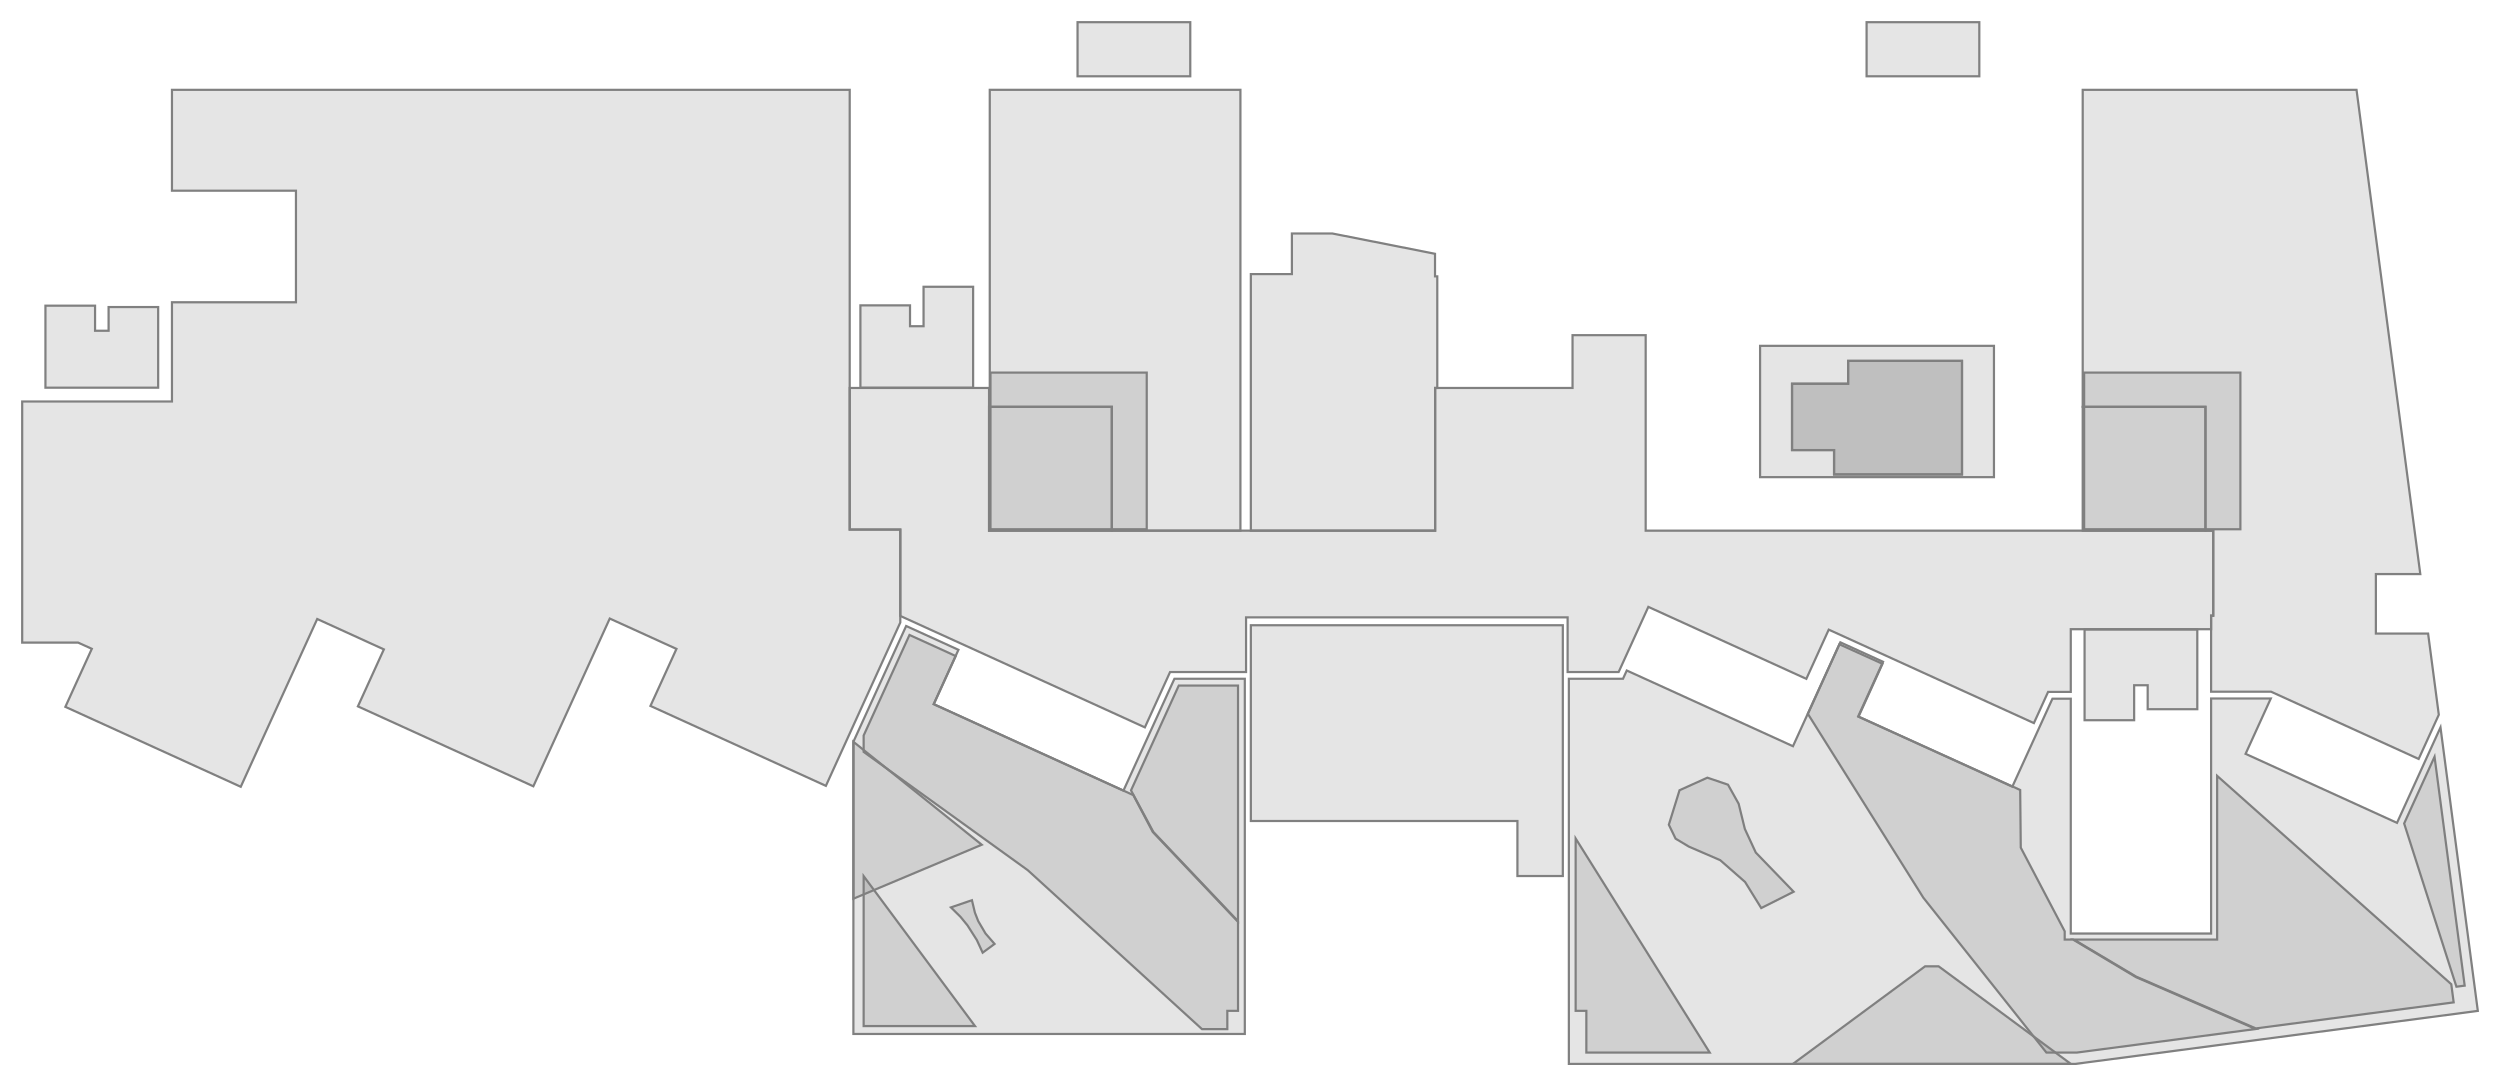
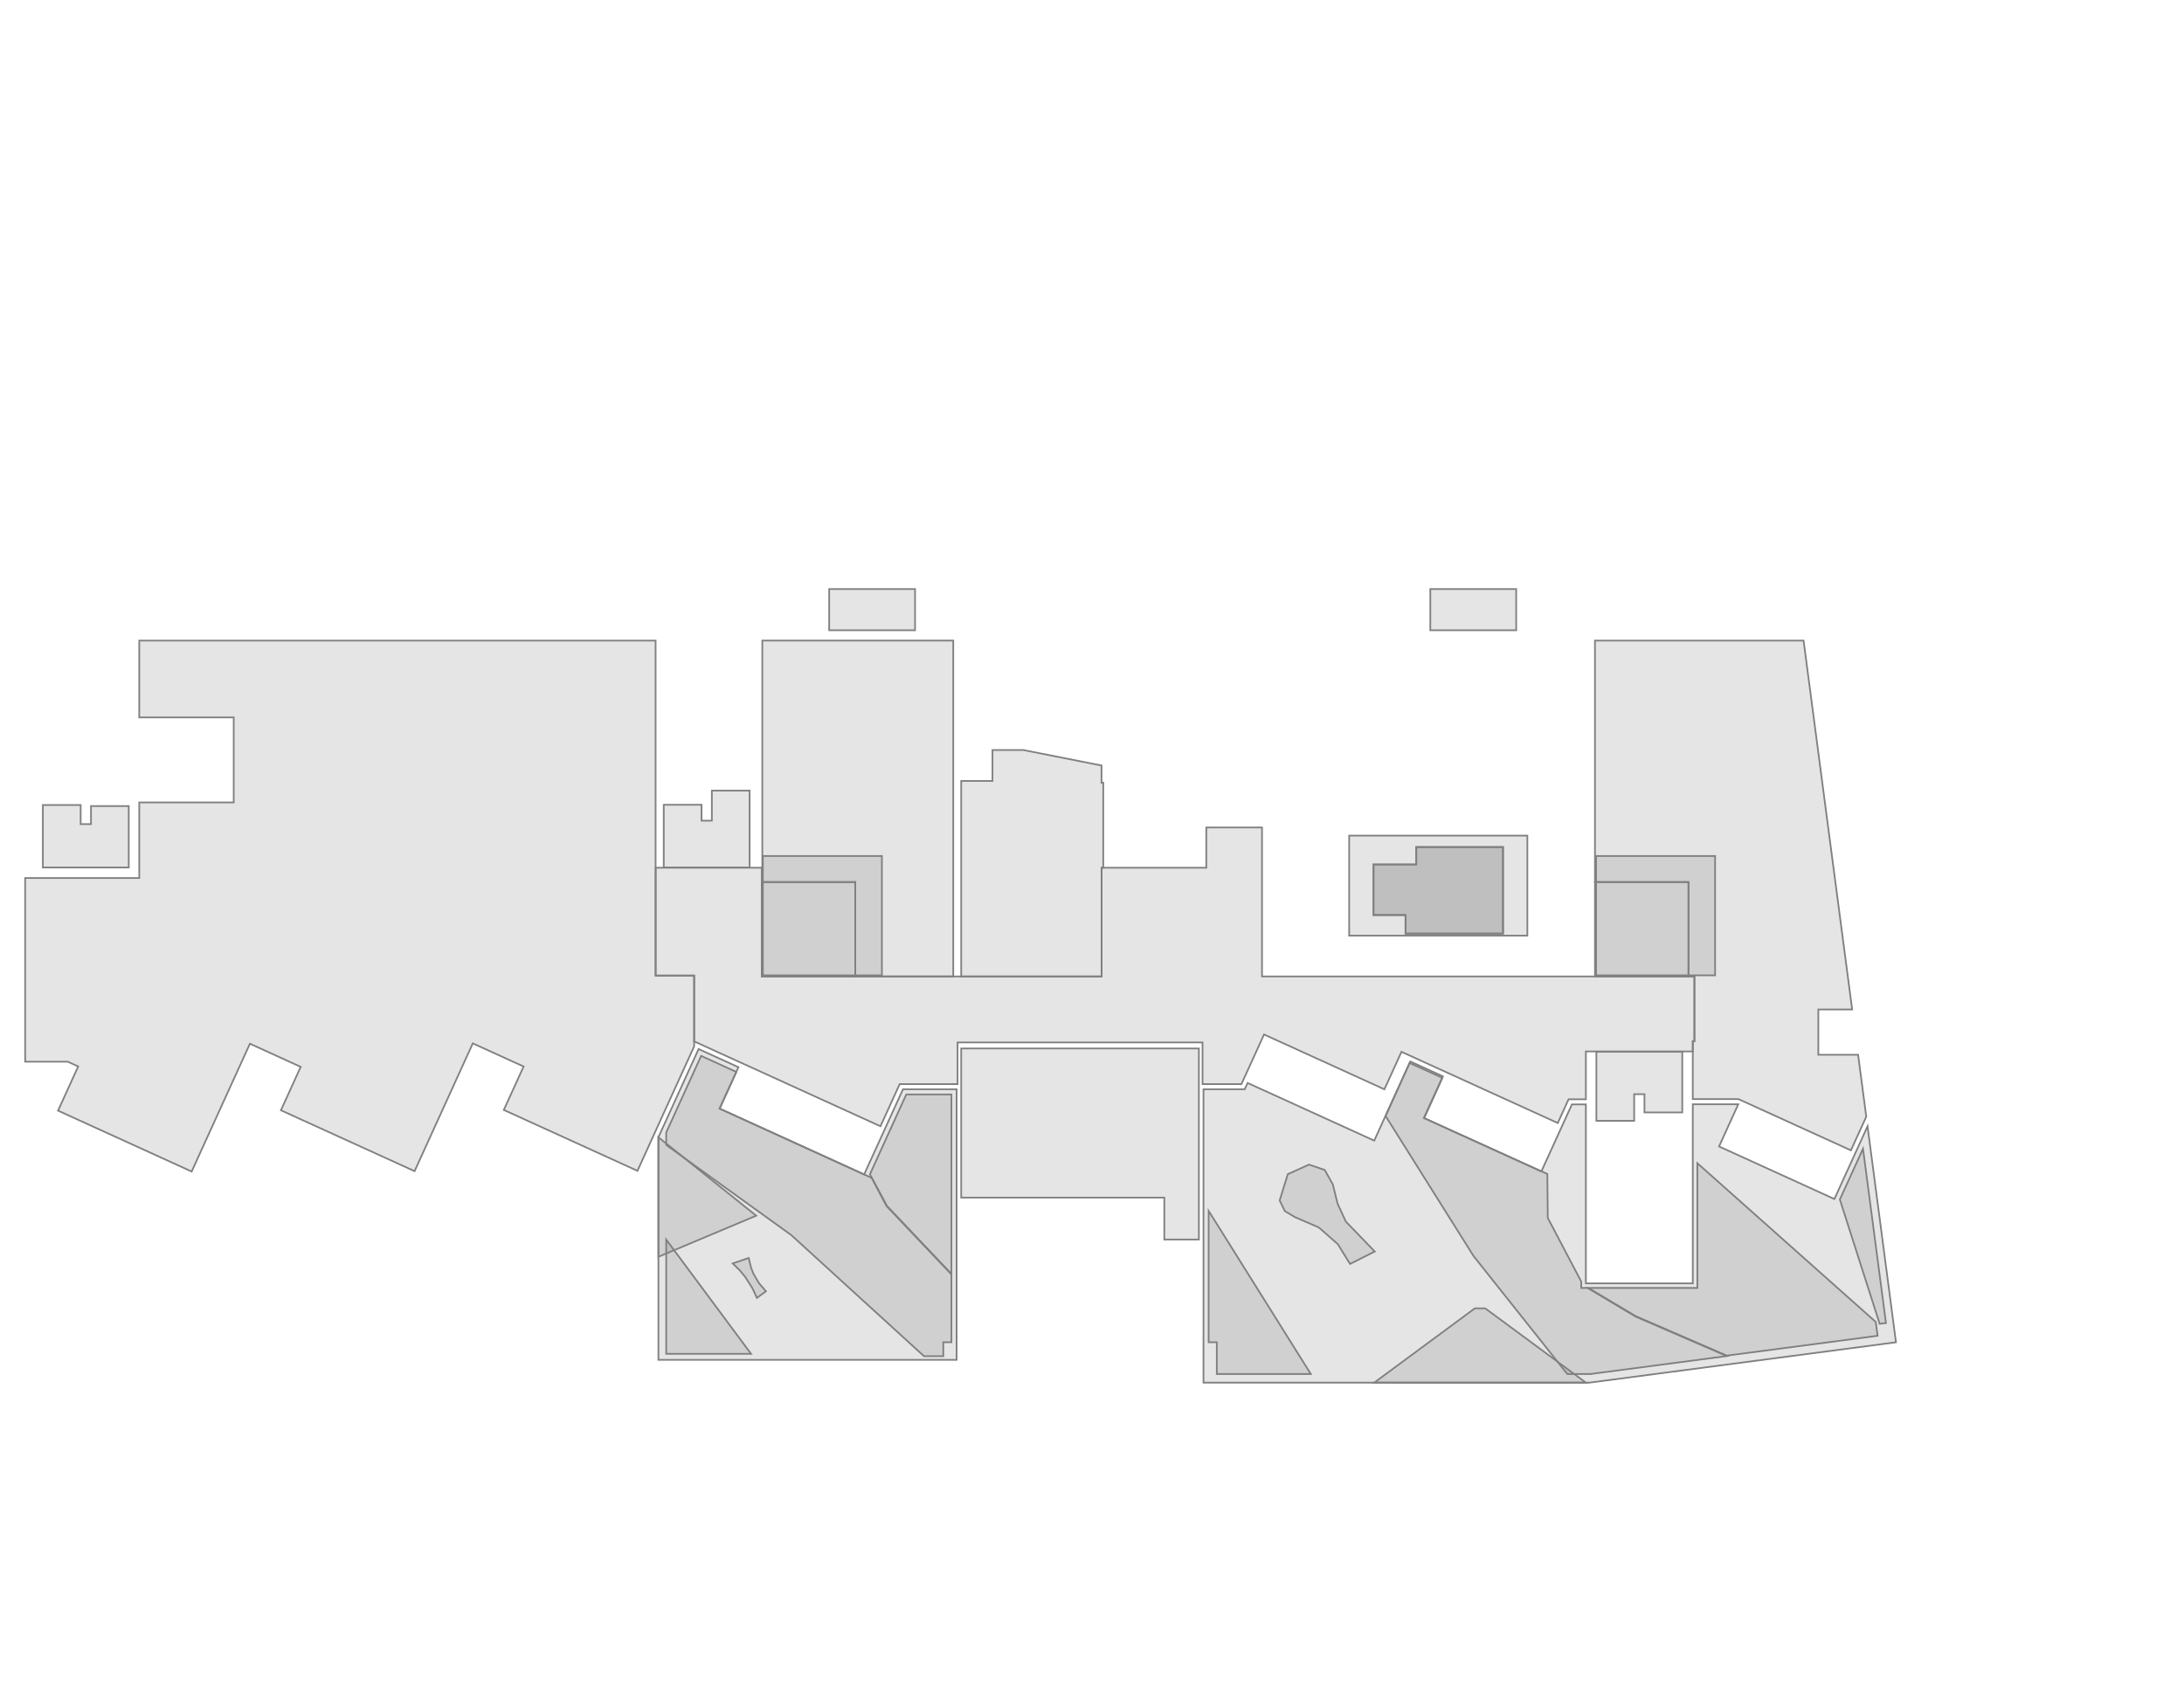
- <svg xmlns="http://www.w3.org/2000/svg" viewBox="-34.241 -14.749 56.334 24.473">
+ <svg xmlns="http://www.w3.org/2000/svg" viewBox="-34.485 -31.672 64.597 49.853">
  <g transform="scale(1,-1)">
    <polygon id="sl-4" points="-32.099,7.861 -33.217,7.861 -33.217,6.013 -30.677,6.013 -30.677,6.16 -30.677,7.176 -30.677,7.83 -31.794,7.83 -31.794,7.296 -32.099,7.296" fill="rgba(128,128,128,0.2)" stroke="gray" stroke-width="0.05" />
    <polygon id="sl-16" points="-13.735,7.868 -14.853,7.868 -14.853,6.013 -13.475,6.013 -12.459,6.013 -12.313,6.013 -12.313,8.287 -13.43,8.287 -13.43,7.398 -13.735,7.398" fill="rgba(128,128,128,0.2)" stroke="gray" stroke-width="0.05" />
    <polygon id="sl-20" points="16.243,2.823 16.243,6.353 12.722,6.353 12.722,2.823" fill="rgba(128,128,128,0.2)" stroke="gray" stroke-width="0.05" />
    <polygon id="sl-32" points="-8.401,2.823 -8.401,6.353 -11.922,6.353 -11.922,2.823" fill="rgba(128,128,128,0.2)" stroke="gray" stroke-width="0.05" />
    <polygon id="sl-54" points="-11.83,-6.521 -12.034,-6.286 -12.198,-6.007 -12.273,-5.816 -12.34,-5.536 -12.813,-5.698 -12.597,-5.911 -12.44,-6.103 -12.229,-6.434 -12.098,-6.718" fill="rgba(128,128,128,0.2)" stroke="gray" stroke-width="0.05" />
    <polygon id="sl-55" points="1.264,-8.029 1.505,-8.029 1.505,-8.969 4.285,-8.969 1.264,-4.145" fill="rgba(128,128,128,0.2)" stroke="gray" stroke-width="0.05" />
    <polygon id="sl-56" points="-8.755,-3.061 -8.253,-3.996 -6.344,-6.009 -6.344,-0.699 -7.679,-0.699" fill="rgba(128,128,128,0.2)" stroke="gray" stroke-width="0.05" />
    <polygon id="sl-57" points="12.491,-6.423 13.895,-7.258 16.59,-8.425 21.049,-7.838 20.995,-7.429 15.719,-2.734 15.719,-6.423" fill="rgba(128,128,128,0.2)" stroke="gray" stroke-width="0.05" />
    <polygon id="sl-58" points="3.815,-4.328 4.522,-4.634 5.082,-5.125 5.446,-5.713 6.176,-5.345 5.323,-4.462 5.077,-3.931 4.937,-3.362 4.697,-2.933 4.232,-2.775 3.605,-3.058 3.364,-3.835 3.516,-4.149" fill="rgba(128,128,128,0.2)" stroke="gray" stroke-width="0.05" />
    <polygon id="sl-59" points="21.111,-7.485 21.297,-7.461 20.618,-2.304 19.933,-3.807" fill="rgba(128,128,128,0.2)" stroke="gray" stroke-width="0.05" />
    <polygon id="sl-60" points="12.558,-8.969 16.588,-8.438 13.891,-7.27 12.472,-6.423 12.284,-6.423 12.284,-6.236 11.294,-4.351 11.281,-3.052 7.638,-1.401 8.178,-0.209 7.207,0.231 6.497,-1.337 9.099,-5.48 11.872,-8.969" fill="rgba(128,128,128,0.2)" stroke="gray" stroke-width="0.05" />
    <polygon id="sl-61" points="-14.78,-2.194 -11.08,-4.861 -7.156,-8.441 -6.585,-8.441 -6.585,-8.029 -6.344,-8.029 -6.344,-6.023 -8.264,-4 -8.703,-3.168 -13.2,-1.119 -13.178,-1.071 -12.706,-0.034 -12.799,0.009 -13.747,0.441 -14.78,-1.825" fill="rgba(128,128,128,0.2)" stroke="gray" stroke-width="0.05" />
    <polygon id="sl-66" points="12.421,-0.842 12.421,0.571 12.87,0.571 13.886,0.571 15.583,0.571 15.583,0.876 15.631,0.876 15.631,2.791 15.456,2.791 12.69,2.791 12.456,2.791 2.842,2.791 2.842,7.196 1.21,7.196 1.194,7.196 1.194,6.007 0.94,6.007 0.286,6.007 -0.946,6.007 -1.854,6.007 -1.902,6.007 -1.902,2.791 -6.055,2.791 -6.29,2.791 -9.188,2.791 -11.954,2.791 -11.954,6.007 -12.002,6.007 -12.459,6.007 -13.475,6.007 -14.859,6.007 -15.094,6.007 -15.094,2.816 -13.954,2.816 -13.954,0.87 -8.443,-1.641 -7.875,-0.394 -6.163,-0.394 -6.163,0.838 -6.023,0.838 0.943,0.838 1.083,0.838 1.083,-0.394 2.233,-0.394 2.902,1.074 6.462,-0.548 6.967,0.561 11.59,-1.545 11.91,-0.842" fill="rgba(128,128,128,0.2)" stroke="gray" stroke-width="0.05" />
    <polygon id="sl-70" points="-1.902,2.791 -1.902,6.007 -1.854,6.007 -1.854,8.522 -1.905,8.522 -1.905,9.03 -4.216,9.487 -5.13,9.487 -5.13,8.573 -6.055,8.573 -6.055,2.791" fill="rgba(128,128,128,0.2)" stroke="gray" stroke-width="0.05" />
    <polygon id="sl-80" points="14.154,-1.232 15.272,-1.232 15.272,0.565 13.894,0.565 12.878,0.565 12.732,0.565 12.732,-1.48 13.849,-1.48 13.849,-0.692 14.154,-0.692" fill="rgba(128,128,128,0.2)" stroke="gray" stroke-width="0.05" />
    <polygon id="sl-81" points="-8.711,14.249 -9.96,14.249 -9.96,13.03 -7.42,13.03 -7.42,14.249" fill="rgba(128,128,128,0.2)" stroke="gray" stroke-width="0.05" />
    <polygon id="sl-115" points="10.69,3.997 10.69,6.956 5.42,6.956 5.42,3.997" fill="rgba(128,128,128,0.2)" stroke="gray" stroke-width="0.05" />
    <polygon id="sl-124" points="9.069,14.249 7.82,14.249 7.82,13.03 10.36,13.03 10.36,14.249" fill="rgba(128,128,128,0.2)" stroke="gray" stroke-width="0.05" />
    <polygon id="sl-126" points="-33.741,5.702 -33.741,0.269 -33.665,0.269 -32.481,0.269 -32.45,0.255 -32.172,0.129 -32.567,-0.737 -32.768,-1.179 -28.816,-2.98 -28.615,-2.538 -27.093,0.801 -25.868,0.242 -25.591,0.116 -25.707,-0.138 -25.975,-0.727 -26.176,-1.168 -22.223,-2.969 -22.022,-2.528 -20.501,0.811 -19.276,0.253 -18.998,0.127 -19.114,-0.128 -19.382,-0.716 -19.584,-1.158 -15.646,-2.952 -15.631,-2.959 -15.243,-2.107 -14.945,-1.452 -13.954,0.722 -13.954,0.87 -13.954,2.816 -14.945,2.816 -15.094,2.816 -15.094,5.663 -15.094,5.702 -15.094,6.007 -15.094,12.725 -15.164,12.725 -30.366,12.725 -30.366,12.71 -30.366,10.531 -30.366,10.452 -27.572,10.452 -27.572,7.938 -28.48,7.938 -29.712,7.938 -30.366,7.938 -30.366,7.684 -30.366,7.176 -30.366,6.16 -30.366,5.702 -33.665,5.702" fill="rgba(128,128,128,0.2)" stroke="gray" stroke-width="0.05" />
    <polygon id="sl-148" points="6.14,6.102 7.404,6.102 7.404,6.617 9.97,6.617 9.97,4.058 7.087,4.058 7.087,4.607 6.14,4.607" fill="rgba(128,128,128,0.2)" stroke="gray" stroke-width="0.05" />
    <polygon id="sl-149" points="6.14,6.102 6.14,4.607 7.087,4.607 7.087,4.058 9.97,4.058 9.97,6.617 7.404,6.617 7.404,6.102" fill="rgba(128,128,128,0.2)" stroke="gray" stroke-width="0.05" />
    <polygon id="sl-150" points="18.86,12.725 12.69,12.725 12.69,12.71 12.69,5.582 15.456,5.582 15.456,2.791 15.631,2.791 15.631,0.876 15.583,0.876 15.583,0.571 15.583,-0.838 16.935,-0.838 20.26,-2.353 20.714,-1.357 20.473,0.473 19.296,0.473 19.296,0.683 19.296,0.838 19.296,1.813 19.388,1.813 20.297,1.813 18.862,12.71" fill="rgba(128,128,128,0.2)" stroke="gray" stroke-width="0.05" />
    <polygon id="sl-151" points="12.69,2.791 15.456,2.791 15.456,5.582 12.69,5.582" fill="rgba(128,128,128,0.2)" stroke="gray" stroke-width="0.05" />
    <polygon id="sl-160" points="-6.29,2.791 -6.29,12.71 -6.29,12.725 -8.817,12.725 -9.833,12.725 -11.938,12.725 -11.938,12.71 -11.938,5.582 -9.188,5.582 -9.188,2.791" fill="rgba(128,128,128,0.2)" stroke="gray" stroke-width="0.05" />
    <polygon id="sl-161" points="-9.188,2.791 -9.188,5.582 -11.938,5.582 -11.954,5.582 -11.954,2.791" fill="rgba(128,128,128,0.2)" stroke="gray" stroke-width="0.05" />
    <polygon id="sl-182" points="-14.78,-4.993 -14.78,-8.372 -12.271,-8.372" fill="rgba(128,128,128,0.2)" stroke="gray" stroke-width="0.05" />
    <polygon id="sl-184" points="0.975,-4.991 0.975,0.66 0.943,0.66 -6.023,0.66 -6.055,0.66 -6.055,-3.751 -5.972,-3.751 -0.048,-3.751 -0.048,-4.007 -0.048,-4.991" fill="rgba(128,128,128,0.2)" stroke="gray" stroke-width="0.05" />
    <polygon id="sl-193" points="21.593,-8.03 20.752,-1.642 19.772,-3.793 16.36,-2.238 16.928,-0.991 15.583,-0.991 15.583,-6.287 12.421,-6.287 12.421,-0.995 12.008,-0.995 11.104,-2.978 7.63,-1.395 8.191,-0.164 7.228,0.275 6.161,-2.066 2.546,-0.419 2.416,-0.36 2.331,-0.546 1.111,-0.546 1.111,-9.224 12.528,-9.224" fill="rgba(128,128,128,0.2)" stroke="gray" stroke-width="0.05" />
    <polygon id="sl-194" points="-15.011,-8.55 -14.808,-8.55 -6.475,-8.55 -6.191,-8.55 -6.191,-0.546 -7.777,-0.546 -8.926,-3.067 -13.202,-1.118 -12.644,0.106 -13.822,0.643 -15.011,-1.966" fill="rgba(128,128,128,0.2)" stroke="gray" stroke-width="0.05" />
    <polygon id="sl-209" points="-15.011,-1.966 -15.011,-5.502 -12.119,-4.286" fill="rgba(128,128,128,0.2)" stroke="gray" stroke-width="0.05" />
    <polygon id="sl-210" points="9.138,-7.026 6.161,-9.224 12.421,-9.224 9.443,-7.026" fill="rgba(128,128,128,0.2)" stroke="gray" stroke-width="0.05" />
  </g>
</svg>
